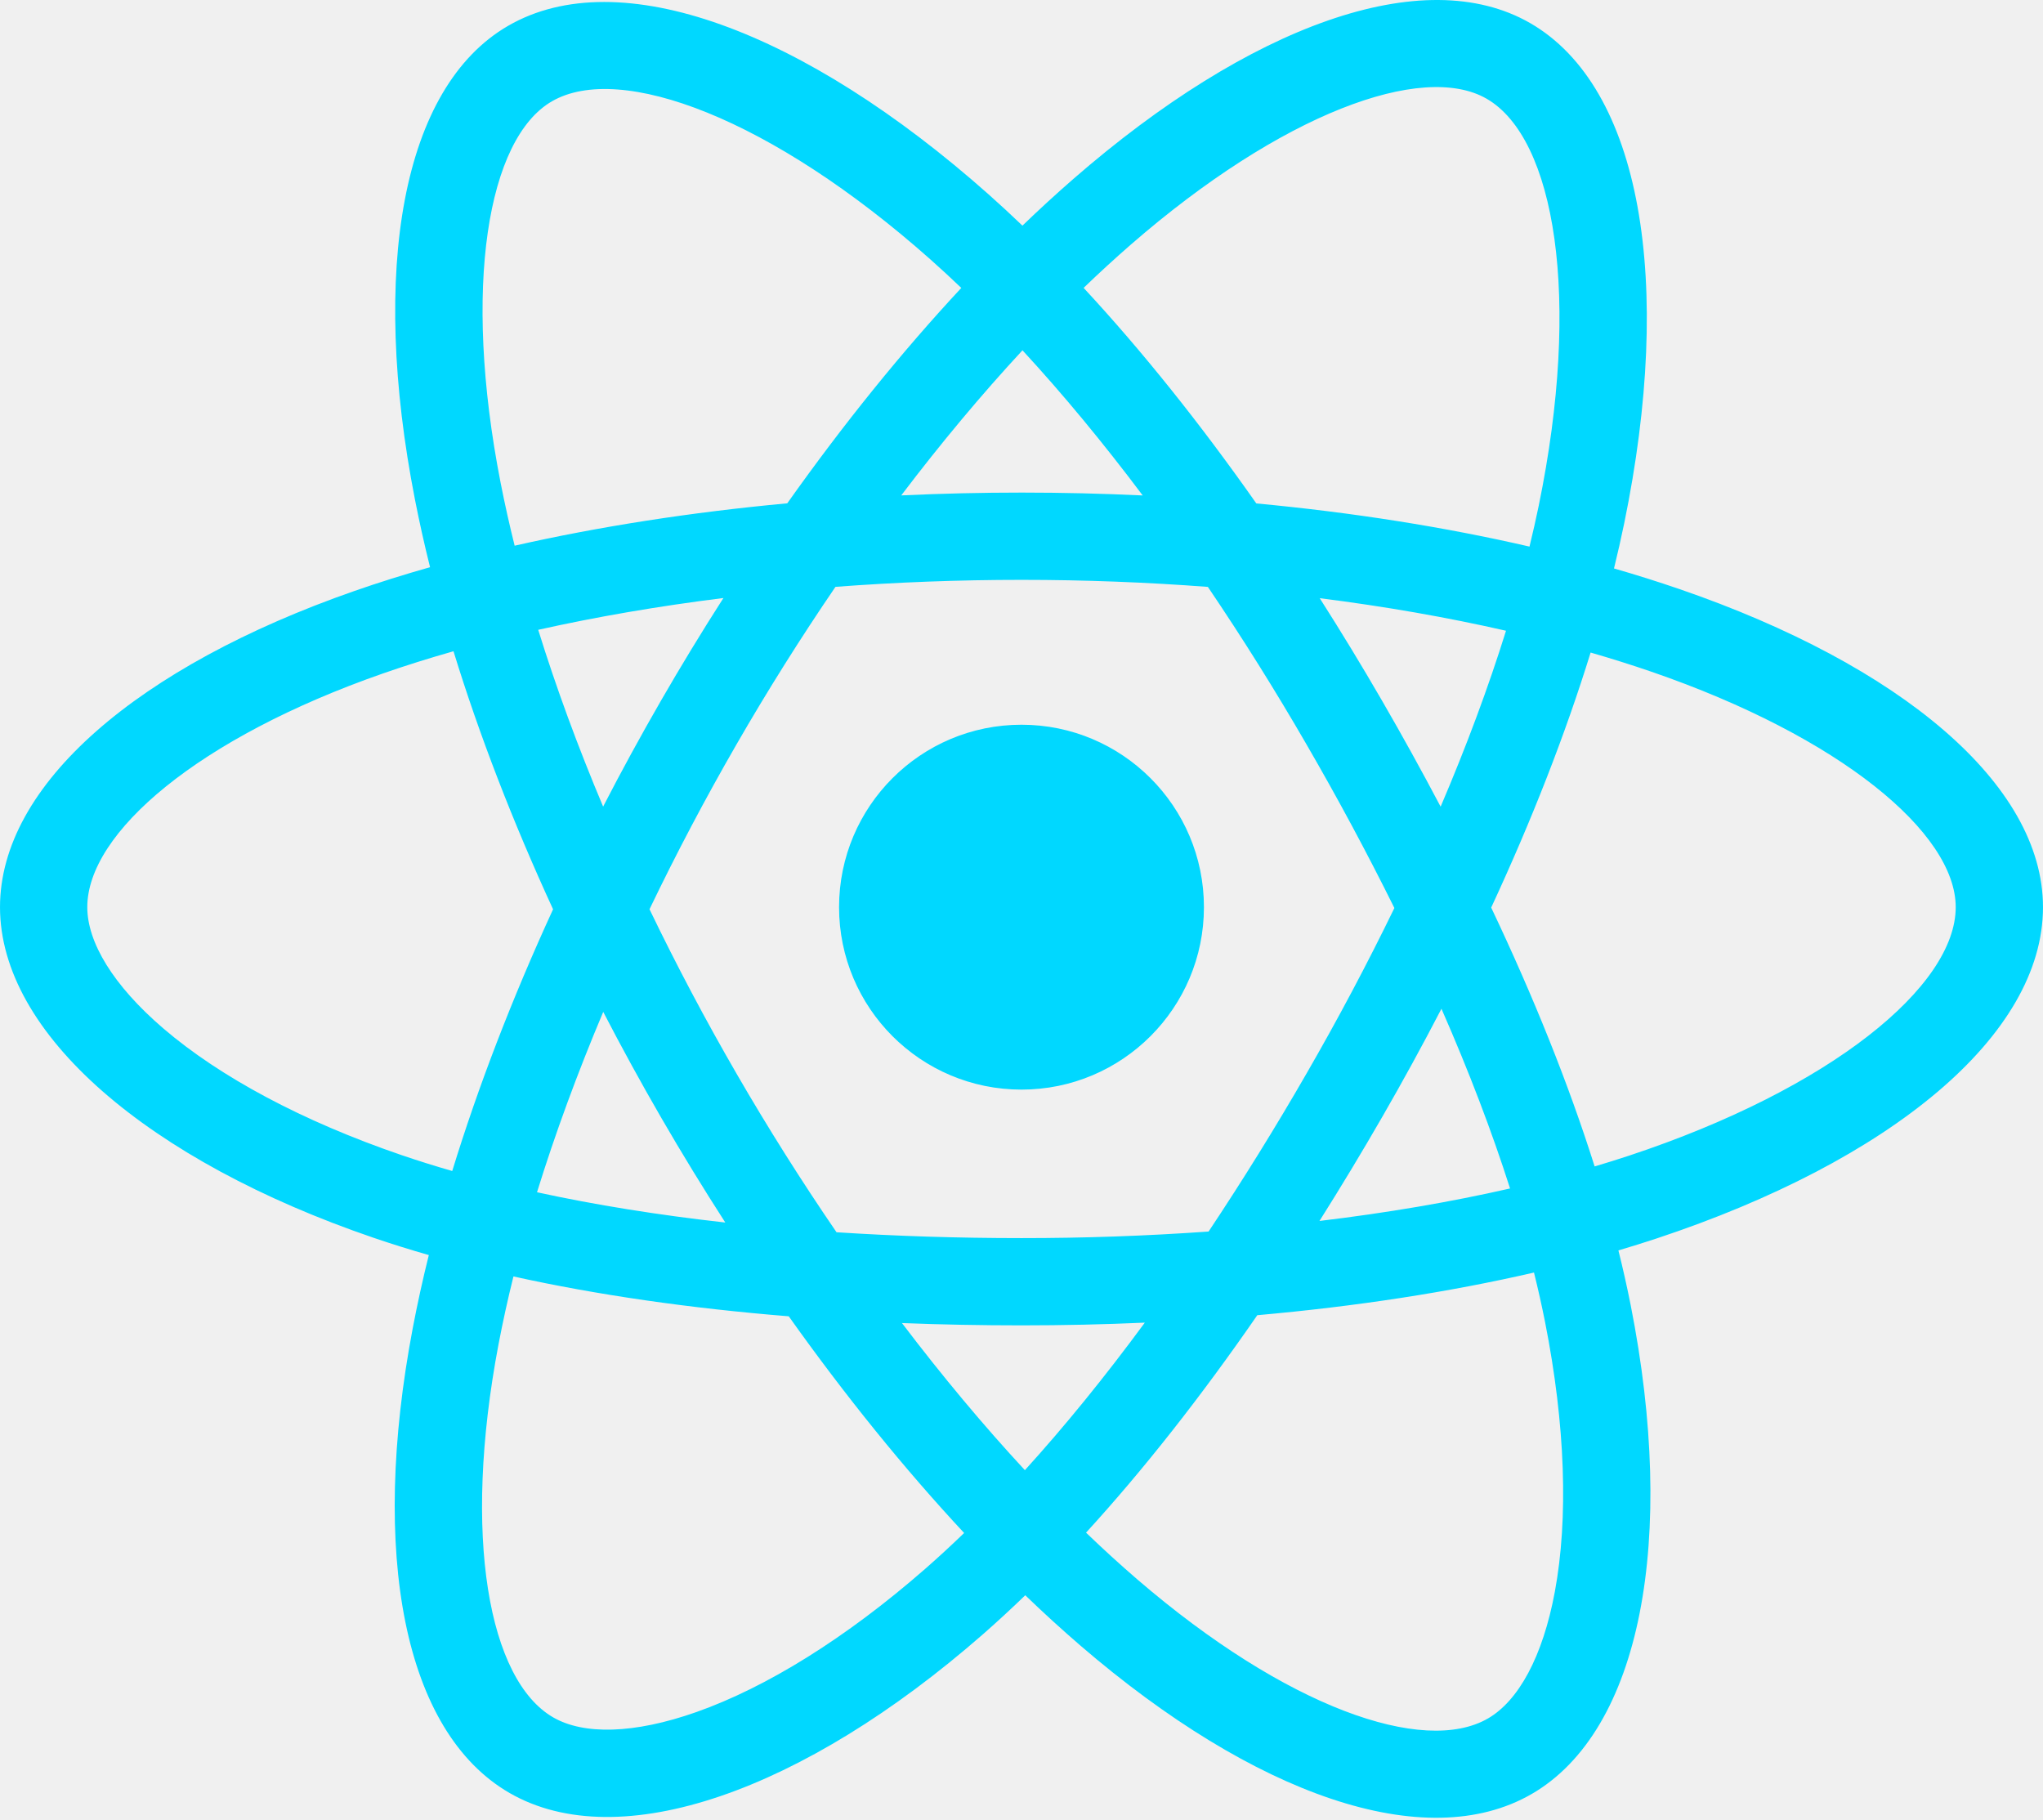
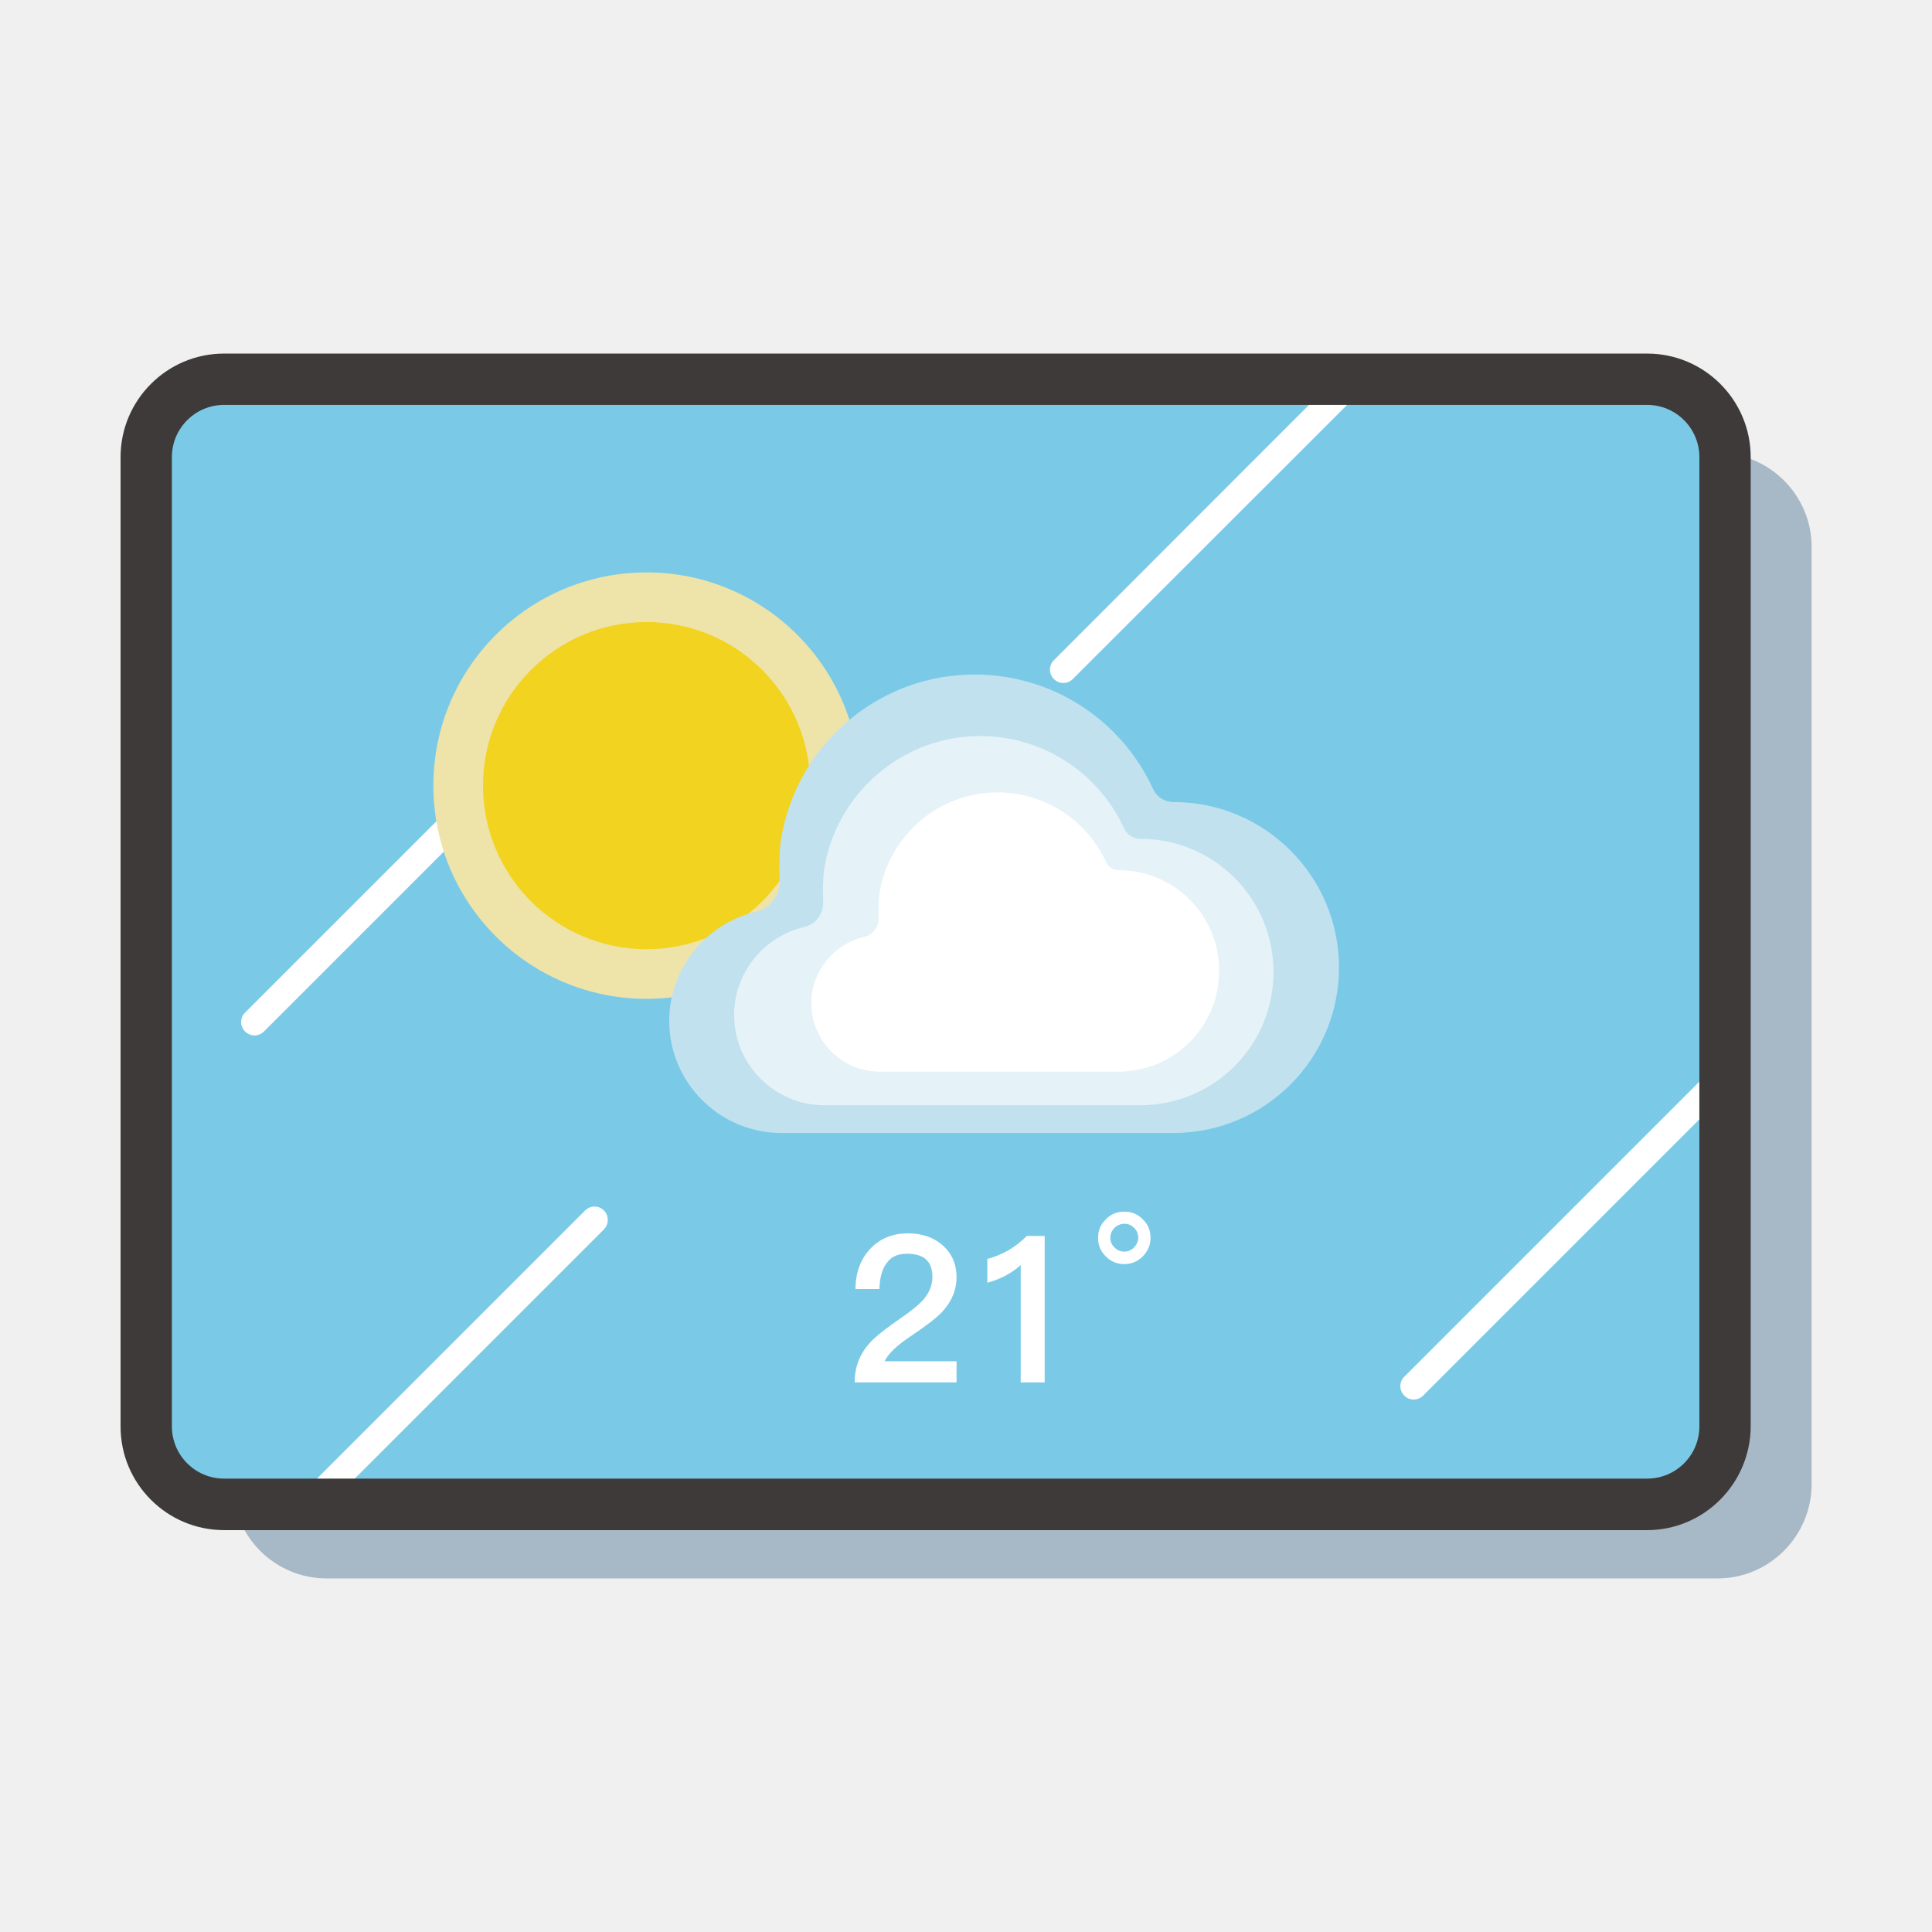
- <svg xmlns="http://www.w3.org/2000/svg" aria-hidden="true" role="img" class="iconify iconify--logos" width="35.93" height="32" preserveAspectRatio="xMidYMid meet" viewBox="0 0 256 228">
-   <path fill="#00D8FF" d="M210.483 73.824a171.49 171.49 0 0 0-8.24-2.597c.465-1.9.893-3.777 1.273-5.621c6.238-30.281 2.16-54.676-11.769-62.708c-13.355-7.7-35.196.329-57.254 19.526a171.23 171.23 0 0 0-6.375 5.848a155.866 155.866 0 0 0-4.241-3.917C100.759 3.829 77.587-4.822 63.673 3.233C50.33 10.957 46.379 33.89 51.995 62.588a170.974 170.974 0 0 0 1.892 8.48c-3.28.932-6.445 1.924-9.474 2.98C17.309 83.498 0 98.307 0 113.668c0 15.865 18.582 31.778 46.812 41.427a145.52 145.52 0 0 0 6.921 2.165a167.467 167.467 0 0 0-2.01 9.138c-5.354 28.2-1.173 50.591 12.134 58.266c13.744 7.926 36.812-.22 59.273-19.855a145.567 145.567 0 0 0 5.342-4.923a168.064 168.064 0 0 0 6.92 6.314c21.758 18.722 43.246 26.282 56.54 18.586c13.731-7.949 18.194-32.003 12.4-61.268a145.016 145.016 0 0 0-1.535-6.842c1.62-.48 3.21-.974 4.76-1.488c29.348-9.723 48.443-25.443 48.443-41.52c0-15.417-17.868-30.326-45.517-39.844Zm-6.365 70.984c-1.4.463-2.836.91-4.3 1.345c-3.24-10.257-7.612-21.163-12.963-32.432c5.106-11 9.31-21.767 12.459-31.957c2.619.758 5.16 1.557 7.61 2.4c23.69 8.156 38.14 20.213 38.14 29.504c0 9.896-15.606 22.743-40.946 31.14Zm-10.514 20.834c2.562 12.94 2.927 24.64 1.23 33.787c-1.524 8.219-4.59 13.698-8.382 15.893c-8.067 4.67-25.32-1.4-43.927-17.412a156.726 156.726 0 0 1-6.437-5.87c7.214-7.889 14.423-17.06 21.459-27.246c12.376-1.098 24.068-2.894 34.671-5.345a134.17 134.17 0 0 1 1.386 6.193ZM87.276 214.515c-7.882 2.783-14.16 2.863-17.955.675c-8.075-4.657-11.432-22.636-6.853-46.752a156.923 156.923 0 0 1 1.869-8.499c10.486 2.32 22.093 3.988 34.498 4.994c7.084 9.967 14.501 19.128 21.976 27.15a134.668 134.668 0 0 1-4.877 4.492c-9.933 8.682-19.886 14.842-28.658 17.94ZM50.35 144.747c-12.483-4.267-22.792-9.812-29.858-15.863c-6.35-5.437-9.555-10.836-9.555-15.216c0-9.322 13.897-21.212 37.076-29.293c2.813-.98 5.757-1.905 8.812-2.773c3.204 10.42 7.406 21.315 12.477 32.332c-5.137 11.18-9.399 22.249-12.634 32.792a134.718 134.718 0 0 1-6.318-1.979Zm12.378-84.26c-4.811-24.587-1.616-43.134 6.425-47.789c8.564-4.958 27.502 2.111 47.463 19.835a144.318 144.318 0 0 1 3.841 3.545c-7.438 7.987-14.787 17.08-21.808 26.988c-12.04 1.116-23.565 2.908-34.161 5.309a160.342 160.342 0 0 1-1.76-7.887Zm110.427 27.268a347.8 347.8 0 0 0-7.785-12.803c8.168 1.033 15.994 2.404 23.343 4.08c-2.206 7.072-4.956 14.465-8.193 22.045a381.151 381.151 0 0 0-7.365-13.322Zm-45.032-43.861c5.044 5.465 10.096 11.566 15.065 18.186a322.04 322.04 0 0 0-30.257-.006c4.974-6.559 10.069-12.652 15.192-18.18ZM82.802 87.83a323.167 323.167 0 0 0-7.227 13.238c-3.184-7.553-5.909-14.98-8.134-22.152c7.304-1.634 15.093-2.97 23.209-3.984a321.524 321.524 0 0 0-7.848 12.897Zm8.081 65.352c-8.385-.936-16.291-2.203-23.593-3.793c2.26-7.3 5.045-14.885 8.298-22.6a321.187 321.187 0 0 0 7.257 13.246c2.594 4.48 5.28 8.868 8.038 13.147Zm37.542 31.03c-5.184-5.592-10.354-11.779-15.403-18.433c4.902.192 9.899.29 14.978.29c5.218 0 10.376-.117 15.453-.343c-4.985 6.774-10.018 12.97-15.028 18.486Zm52.198-57.817c3.422 7.8 6.306 15.345 8.596 22.52c-7.422 1.694-15.436 3.058-23.88 4.071a382.417 382.417 0 0 0 7.859-13.026a347.403 347.403 0 0 0 7.425-13.565Zm-16.898 8.101a358.557 358.557 0 0 1-12.281 19.815a329.4 329.4 0 0 1-23.444.823c-7.967 0-15.716-.248-23.178-.732a310.202 310.202 0 0 1-12.513-19.846h.001a307.41 307.41 0 0 1-10.923-20.627a310.278 310.278 0 0 1 10.89-20.637l-.001.001a307.318 307.318 0 0 1 12.413-19.761c7.613-.576 15.42-.876 23.31-.876H128c7.926 0 15.743.303 23.354.883a329.357 329.357 0 0 1 12.335 19.695a358.489 358.489 0 0 1 11.036 20.54a329.472 329.472 0 0 1-11 20.722Zm22.56-122.124c8.572 4.944 11.906 24.881 6.52 51.026c-.344 1.668-.73 3.367-1.15 5.09c-10.622-2.452-22.155-4.275-34.23-5.408c-7.034-10.017-14.323-19.124-21.64-27.008a160.789 160.789 0 0 1 5.888-5.4c18.9-16.447 36.564-22.941 44.612-18.3ZM128 90.808c12.625 0 22.86 10.235 22.86 22.86s-10.235 22.86-22.86 22.86s-22.86-10.235-22.86-22.86s10.235-22.86 22.86-22.86Z" />
+ <svg xmlns="http://www.w3.org/2000/svg" width="800px" height="800px" viewBox="0 0 1024 1024" class="icon" version="1.1">
+   <path d="M910.3 836.6H173.1c-27.4 0-49.8-22.3-49.8-49.8V289.9c0-27.4 22.3-49.8 49.8-49.8h737.3c27.4 0 49.8 22.3 49.8 49.8v496.8c-0.1 27.5-22.4 49.9-49.9 49.9z" fill="#A7B8C6" />
+   <path d="M272.5 201H118.8c-22.8 0-41.3 18.5-41.3 41.3V756c0 22.8 18.5 41.3 41.3 41.3H873c22.8 0 41.3-18.5 41.3-41.3V242.3c0-22.8-18.5-41.3-41.3-41.3H272.5z" fill="#7ACAE7" />
+   <path d="M722.1 206.5L568.6 359.9c-2.8 2.8-7.3 2.8-10 0-2.8-2.8-2.8-7.3 0-10L712 196.4c2.8-2.8 7.3-2.8 10 0 2.8 2.8 2.8 7.3 0.1 10.1zM917.4 576.6L754.3 739.7c-2.8 2.8-7.3 2.8-10 0-2.8-2.8-2.8-7.3 0-10l163.1-163.1c2.8-2.8 7.3-2.8 10 0 2.7 2.7 2.7 7.2 0 10zM283.4 383.2c2.8-2.8 7.3-2.8 10 0 2.8 2.8 2.8 7.3 0 10L139.9 546.7c-2.8 2.8-7.3 2.8-10 0-2.8-2.8-2.8-7.3 0-10M320.1 651.6l-149 149c-2.8 2.8-7.3 2.8-10 0-2.8-2.8-2.8-7.3 0-10l149-149c2.8-2.8 7.3-2.8 10 0 2.7 2.7 2.7 7.2 0 10z" fill="#FFFFFF" />
+   <path d="M873 811H118.8c-30.3 0-54.9-24.6-54.9-54.9V242.3c0-30.3 24.6-54.9 54.9-54.9H873c30.3 0 54.9 24.6 54.9 54.9V756c-0.1 30.3-24.7 55-54.9 55zM118.8 214.6c-15.3 0-27.7 12.4-27.7 27.7V756c0 15.3 12.4 27.7 27.7 27.7H873c15.3 0 27.7-12.4 27.7-27.7V242.3c0-15.3-12.4-27.7-27.7-27.7H118.8z" fill="#3E3A39" />
+   <path d="M499.8 660.2c4.8 4.3 7.2 10 7.2 16.8 0 6.6-2.5 12.7-7.6 18.3-2.8 3-8.2 7.2-16.1 12.5-7.9 5.2-12.7 9.8-14.4 13.7H507v11.2h-54c0-8 2.6-14.8 7.7-20.6 2.8-3.3 8.8-8 17.8-14.2 4.7-3.3 8.3-6.2 10.6-8.7 3.4-3.8 5.1-7.9 5.1-12.3 0-4.2-1.1-7.3-3.4-9.4-2.2-2-5.6-3-10.1-3-4.8 0-8.4 1.6-10.7 4.9-2.4 3-3.7 7.6-3.9 13.8h-12.7c0.1-8.7 2.7-15.7 7.6-21 5.1-5.6 11.9-8.5 20.2-8.5 7.5 0 13.7 2.1 18.6 6.5zM553.7 655.2v77.5H541v-62.2c-4.7 4.3-10.6 7.4-17.7 9.4v-12.6c3.4-0.9 7.1-2.4 11.2-4.6 3.8-2.3 7.1-4.9 9.7-7.6h9.5zM605.7 646.3c2.8 2.6 4.1 5.9 4.1 9.8 0 3.8-1.4 7-4.1 9.8-2.8 2.8-6 4.1-9.8 4.1-3.9 0-7.2-1.4-9.8-4.1-2.8-2.7-4.1-5.9-4.1-9.8 0-4 1.4-7.2 4.1-9.8 2.5-2.7 5.8-4.1 9.8-4.1 3.9 0 7.1 1.3 9.8 4.1z m-15 4.5c-1.4 1.4-2.2 3.1-2.2 5.2 0 2 0.7 3.8 2.2 5.2 1.4 1.4 3.2 2.2 5.2 2.2 1.9 0 3.6-0.7 5.2-2.2 1.4-1.6 2.2-3.3 2.2-5.2 0-2-0.7-3.8-2.2-5.2-1.4-1.4-3.2-2.2-5.2-2.2-2 0.1-3.8 0.8-5.2 2.2z" fill="#FFFFFF" />
+   <path d="M342.7 416.4m-113 0a113 113 0 1 0 226 0 113 113 0 1 0-226 0Z" fill="#EEE4AA" />
+   <path d="M342.7 416.4m-86.7 0a86.7 86.7 0 1 0 173.4 0 86.7 86.7 0 1 0-173.4 0Z" fill="#F2D31F" />
+   <path d="M622 425.1c-4.7 0-8.9-2.7-10.8-6.8-17.5-38.4-57.7-64.2-103.5-60.4-47.1 3.9-86.2 40.1-93.7 86.8-1 6.1-1 14.7-0.8 22.1 0.2 7.8-5 14.7-12.6 16.5-26.2 6.1-45.9 29.8-45.9 57.8 0 32.7 26.7 59.4 59.4 59.4H622c48.4 0 87.7-39.3 87.7-87.7 0-48.4-39.3-87.7-87.7-87.7z" fill="#C1E1EF" />
+   <path d="M604.5 444.6c-3.8 0-7.1-2.1-8.7-5.5-14.1-30.9-46.5-51.7-83.4-48.7-37.9 3.2-69.4 32.3-75.5 69.9-0.8 4.9-0.8 11.8-0.6 17.8 0.2 6.3-4 11.8-10.2 13.3-21.1 4.9-37 24-37 46.6 0 26.3 21.5 47.8 47.8 47.8h167.5c39 0 70.6-31.6 70.6-70.6s-31.5-70.6-70.5-70.6z" fill="#E5F2F8" />
+   <path d="M592.9 461.2c-2.8 0-5.4-1.6-6.6-4.2-10.7-23.4-35.2-39.1-63-36.8-28.7 2.4-52.5 24.5-57.1 52.9-0.6 3.7-0.6 9-0.5 13.5 0.1 4.7-3.1 8.9-7.7 10-16 3.7-28 18.2-28 35.2 0 19.9 16.3 36.2 36.2 36.2H592.8c29.5 0 53.4-23.9 53.4-53.4 0.1-29.4-23.8-53.4-53.3-53.4z" fill="#FFFFFF" />
</svg>
